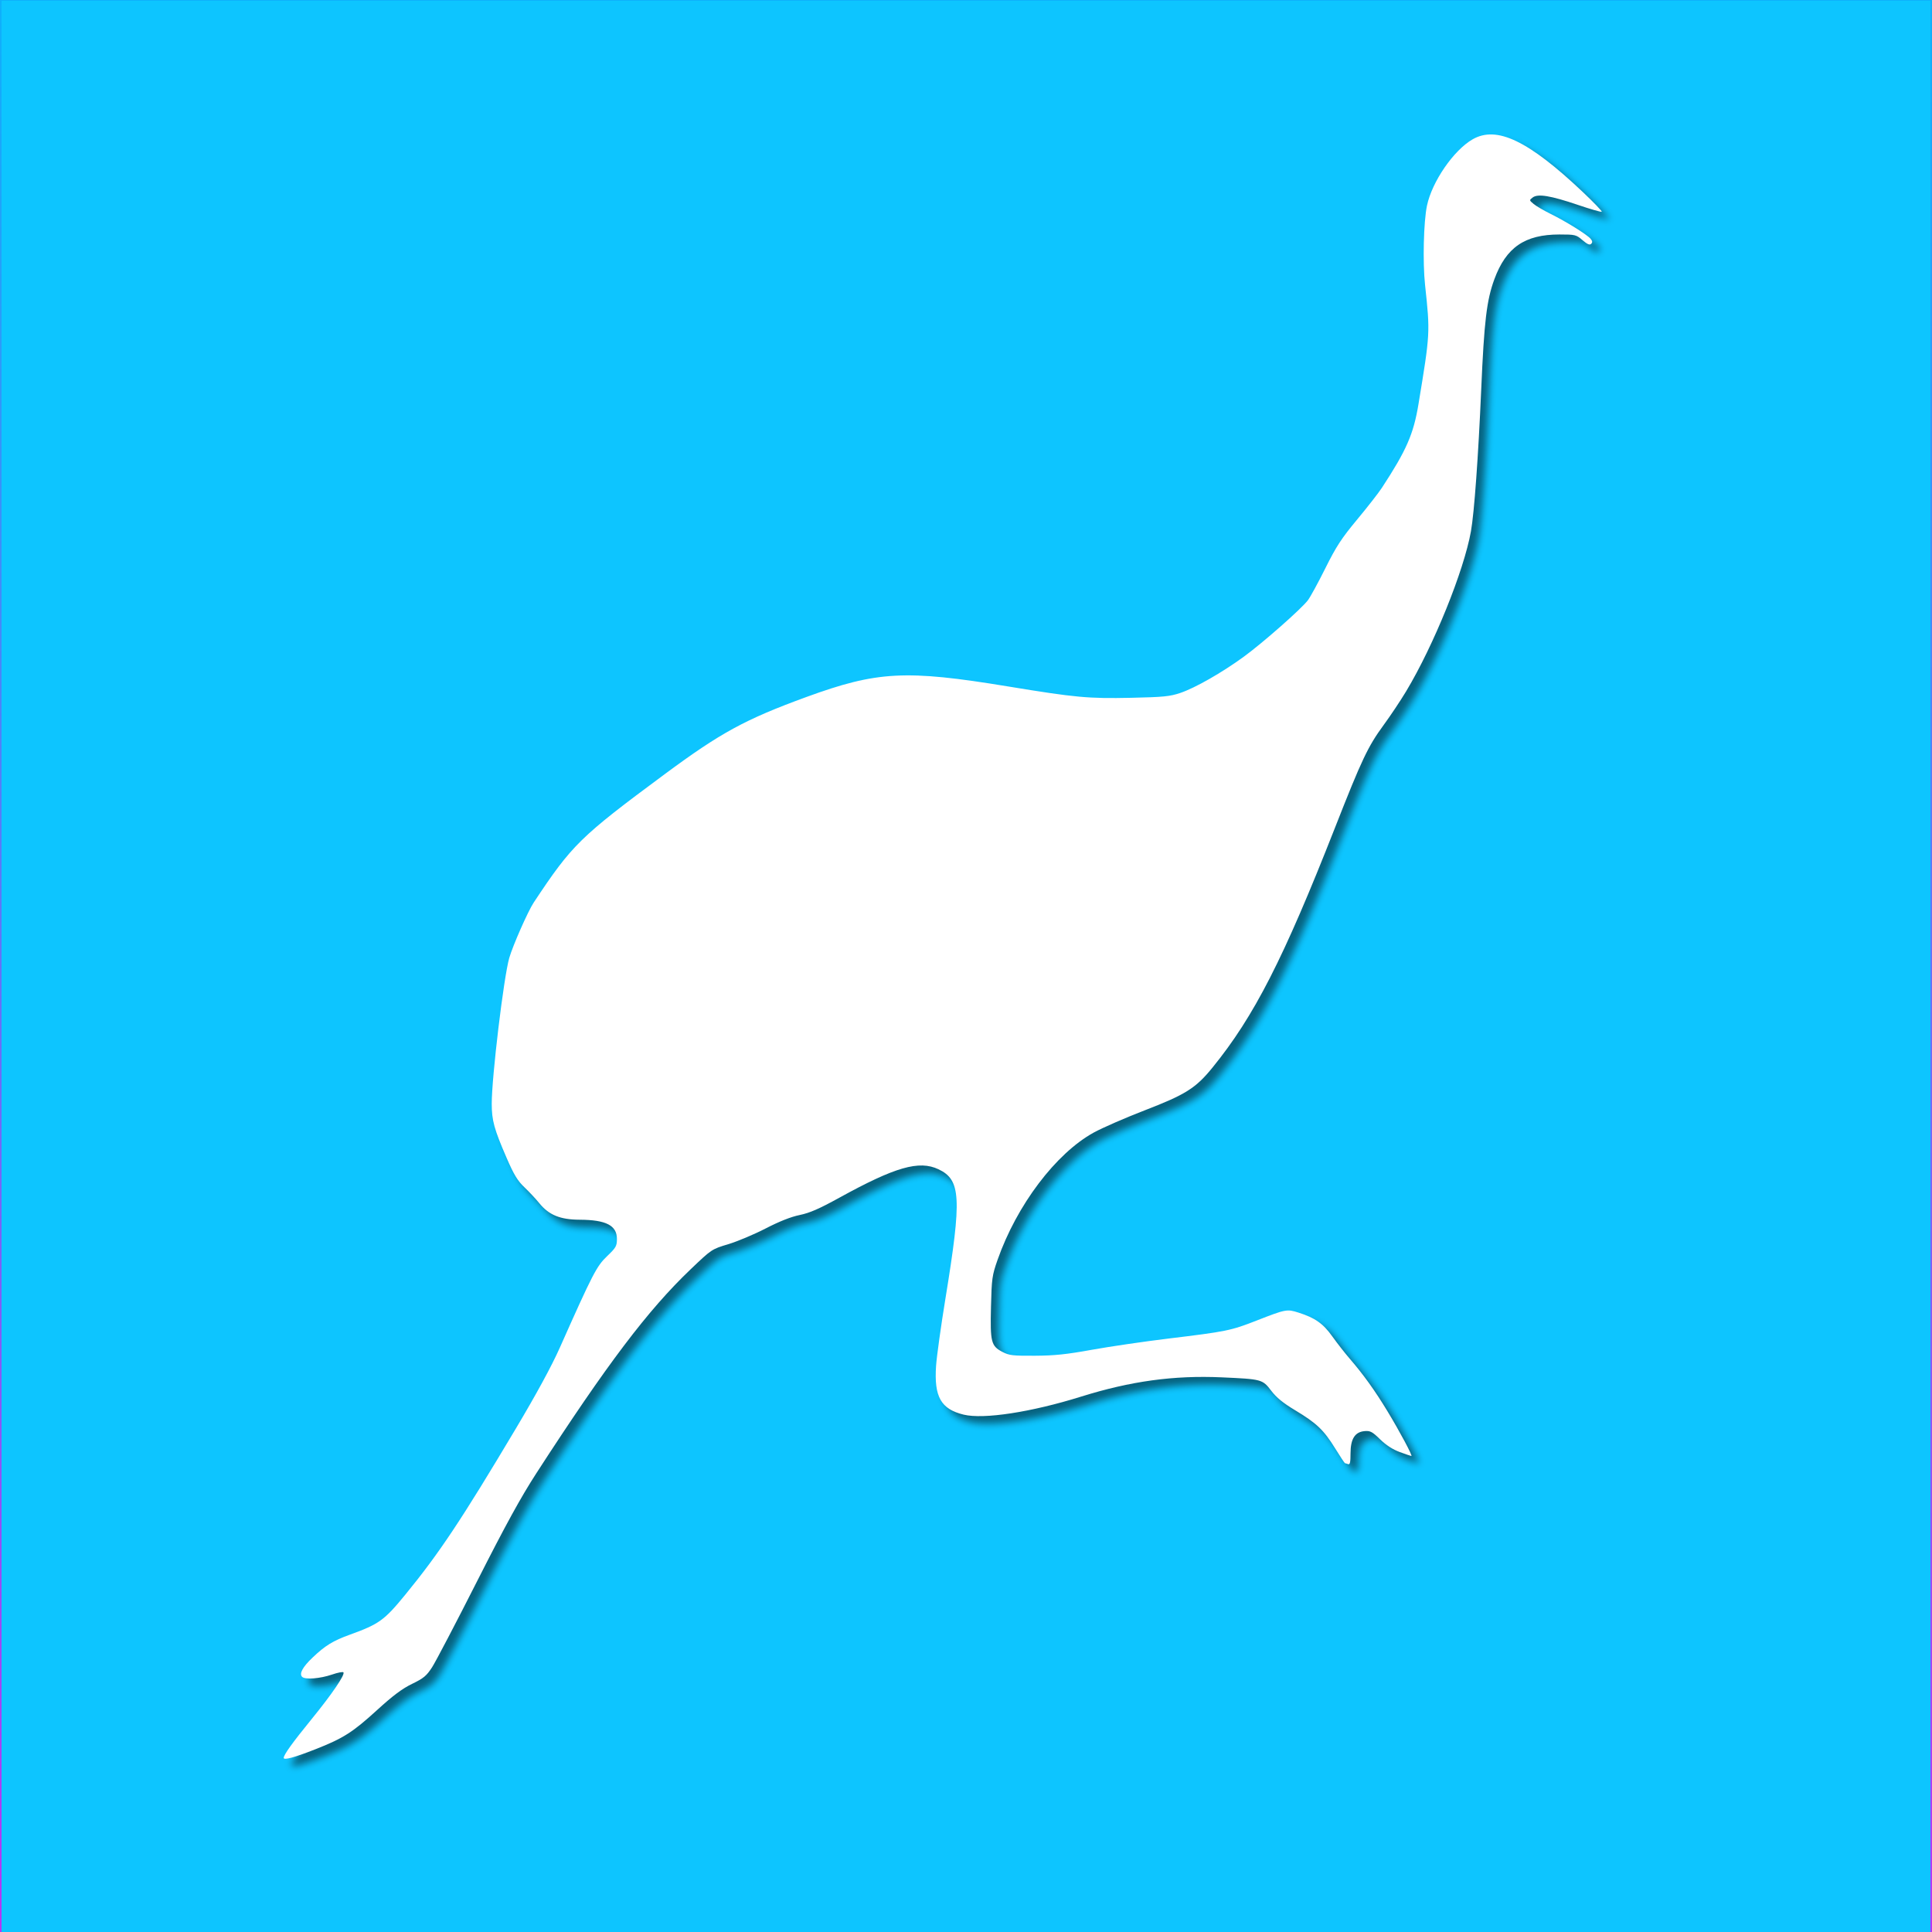
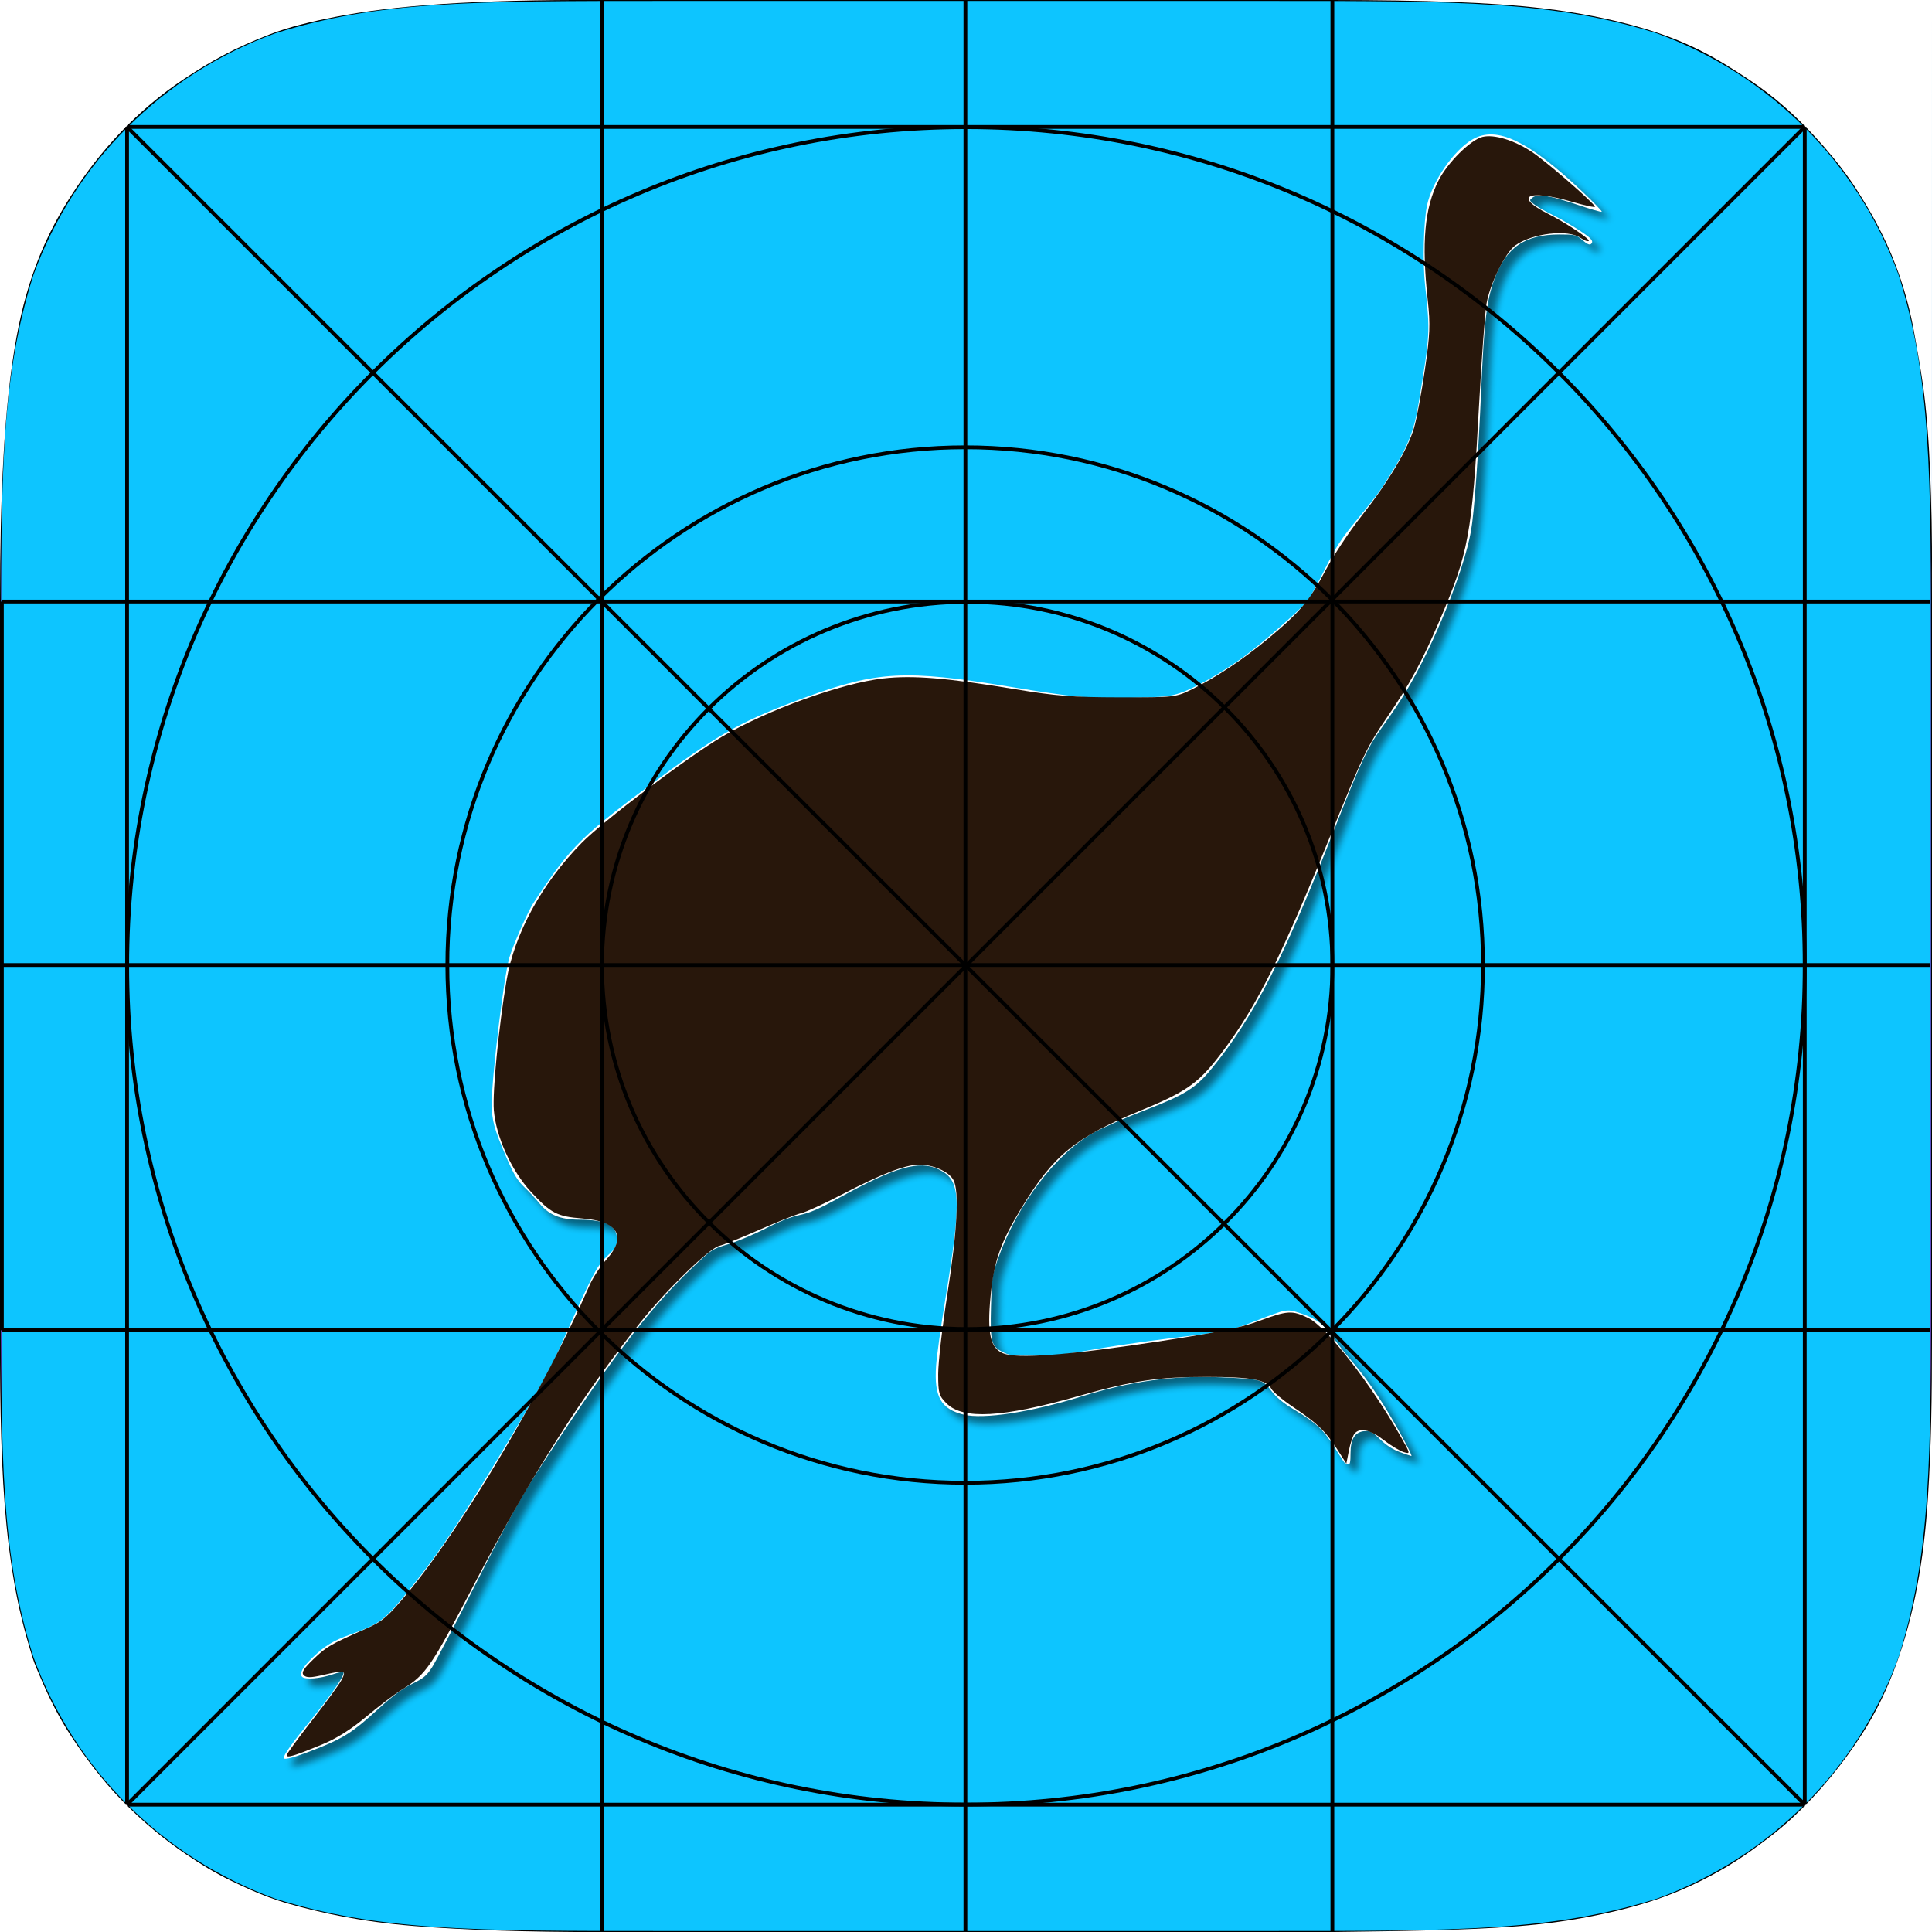
- <svg xmlns="http://www.w3.org/2000/svg" xmlns:xlink="http://www.w3.org/1999/xlink" version="1.1" width="1024" height="1024" id="svg2">
+ <svg xmlns="http://www.w3.org/2000/svg" xmlns:xlink="http://www.w3.org/1999/xlink" width="1024" height="1024" id="svg2" version="1.1">
  <defs id="defs4">
    <linearGradient id="linearGradient3902">
-       <stop id="stop3904" style="stop-color:#ffffff;stop-opacity:1" offset="0" />
-       <stop id="stop3906" style="stop-color:#fff9f9;stop-opacity:0.729" offset="1" />
+       <stop style="stop-color:#ffffff;stop-opacity:1;" offset="0" id="stop3904" />
+       <stop style="stop-color:#fff9f9;stop-opacity:0.729;" offset="1" id="stop3906" />
    </linearGradient>
    <linearGradient id="linearGradient4110">
-       <stop id="stop4112" style="stop-color:#0eb0fb;stop-opacity:1" offset="0" />
-       <stop id="stop4114" style="stop-color:#ff00f3;stop-opacity:1" offset="1" />
+       <stop style="stop-color:#0eb0fb;stop-opacity:1;" offset="0" id="stop4112" />
+       <stop style="stop-color:#ff00f3;stop-opacity:1;" offset="1" id="stop4114" />
    </linearGradient>
    <linearGradient id="linearGradient4483">
-       <stop id="stop4485" style="stop-color:#056aff;stop-opacity:1" offset="0" />
-       <stop id="stop4487" style="stop-color:#ffffff;stop-opacity:0" offset="1" />
+       <stop style="stop-color:#056aff;stop-opacity:1;" offset="0" id="stop4485" />
+       <stop style="stop-color:#ffffff;stop-opacity:0;" offset="1" id="stop4487" />
    </linearGradient>
-     <linearGradient x1="511.68" y1="0" x2="511.68" y2="1461.44" id="linearGradient4116" xlink:href="#linearGradient4110" gradientUnits="userSpaceOnUse" gradientTransform="scale(1,1.001095)" />
-     <linearGradient x1="509.138" y1="513.901" x2="467.16" y2="1029.114" id="linearGradient3908" xlink:href="#linearGradient3902" gradientUnits="userSpaceOnUse" gradientTransform="matrix(1.25243,0,0,1.25243,-80.97175,-167.1616)" />
-     <filter color-interpolation-filters="sRGB" id="filter4143">
-       <feFlood id="feFlood4145" result="flood" flood-color="rgb(0,0,0)" flood-opacity="0.5" />
-       <feComposite in2="SourceGraphic" operator="in" in="flood" result="composite1" id="feComposite4147" />
-       <feGaussianBlur id="feGaussianBlur4149" result="blur" stdDeviation="2" />
-       <feOffset id="feOffset4151" result="offset" dy="4" dx="4" />
-       <feComposite in2="offset" operator="over" in="SourceGraphic" result="composite2" id="feComposite4153" />
+     <linearGradient xlink:href="#linearGradient4110" id="linearGradient4116" x1="511.68" y1="0" x2="511.68" y2="1461.44" gradientUnits="userSpaceOnUse" gradientTransform="scale(1,1.001095)" />
+     <linearGradient xlink:href="#linearGradient3902" id="linearGradient3908" x1="509.138" y1="513.901" x2="467.16" y2="1029.114" gradientUnits="userSpaceOnUse" gradientTransform="matrix(1.25243,0,0,1.25243,-80.97175,-167.1616)" />
+     <filter style="color-interpolation-filters:sRGB;" id="filter4143">
+       <feFlood flood-opacity="0.5" flood-color="rgb(0,0,0)" result="flood" id="feFlood4145" />
+       <feComposite in="flood" in2="SourceGraphic" operator="in" result="composite1" id="feComposite4147" />
+       <feGaussianBlur in="composite" stdDeviation="2" result="blur" id="feGaussianBlur4149" />
+       <feOffset dx="4" dy="4" result="offset" id="feOffset4151" />
+       <feComposite in="SourceGraphic" in2="offset" operator="over" result="composite2" id="feComposite4153" />
    </filter>
  </defs>
  <g id="layer5" style="display:inline">
-     <rect width="1024" height="1024" x="0" y="1.5099033e-14" id="rect4108" style="color:#000000;fill:url(#linearGradient4116);fill-opacity:1;fill-rule:nonzero;stroke:none;stroke-width:2;marker:none;visibility:visible;display:inline;overflow:visible;enable-background:accumulate" />
-     <path d="m 1.171,429.323 0,-49.219 510.938,0 510.937,0 0,49.219 0,49.219 -510.937,0 -510.938,0 0,-49.219 z" id="path3038" style="fill:#3f8df9;fill-opacity:1" />
-     <path d="m 1.015,457.448 0,-244.531 510.938,0 510.938,0 0,244.531 0,244.531 -510.938,0 -510.938,0 0,-244.531 z" id="path3808" style="fill:#3f8df9;fill-opacity:1" />
-     <path d="m 1.015,544.948 0,-332.031 510.938,0 510.938,0 0,332.031 0,332.031 -510.938,0 -510.938,0 0,-332.031 z" id="path3810" style="fill:#3f8df9;fill-opacity:1" />
-     <path d="m 1.015,498.854 0,-435.938 510.938,0 510.938,0 0,435.938 0,435.938 -510.938,0 -510.938,0 0,-435.938 z" id="path3812" style="fill:#0dc5ff;fill-opacity:1" />
-     <path d="m 1.015,487.135 0,-447.656 510.938,0 510.938,0 0,447.656 0,447.656 -510.938,0 -510.938,0 0,-447.656 z" id="path3814" style="fill:#0dc5ff;fill-opacity:1" />
-     <path d="m 1.015,487.135 0,-447.656 510.938,0 510.938,0 0,447.656 0,447.656 -510.938,0 -510.938,0 0,-447.656 z" id="path3816" style="fill:#0dc5ff;fill-opacity:1" />
-     <path d="m 1.015,487.135 0,-447.656 510.938,0 510.938,0 0,447.656 0,447.656 -510.938,0 -510.938,0 0,-447.656 z" id="path3818" style="fill:#0dc5ff;fill-opacity:1" />
-     <path d="m 1.015,26.979 0,-12.5 510.938,0 510.938,0 0,12.5 0,12.5 -510.938,0 -510.938,0 0,-12.5 z" id="path3820" style="fill:#0dc5ff;fill-opacity:1" />
-     <path d="m 1.015,474.635 0,-460.156 510.938,0 510.938,0 0,460.156 0,460.156 -510.938,0 -510.938,0 0,-460.156 z" id="path3822" style="fill:#0dc5ff;fill-opacity:1" />
-     <path d="m 1.015,7.448 0,-7.031 510.938,0 510.938,0 0,7.031 0,7.031 -510.938,0 -510.938,0 0,-7.031 z" id="path3824" style="fill:#0dc5ff;fill-opacity:1" />
-     <path d="m 1.015,467.604 0,-467.188 510.938,0 510.938,0 0,467.188 0,467.188 -510.938,0 -510.938,0 0,-467.188 z" id="path3826" style="fill:#0dc5ff;fill-opacity:1" />
-     <path d="m 1.015,972.292 0,-20.312 510.938,0 510.938,0 0,20.312 0,20.312 -510.938,0 -510.938,0 0,-20.312 z" id="path3828" style="fill:#0dc5ff;fill-opacity:1" />
-     <path d="m 1.015,943.385 0,-8.594 510.938,0 510.938,0 0,8.594 0,8.594 -510.938,0 -510.938,0 0,-8.594 z" id="path3830" style="fill:#0dc5ff;fill-opacity:1" />
-     <path d="m 1.015,512.135 0,-511.719 510.938,0 510.938,0 0,511.719 0,511.719 -510.938,0 -510.938,0 0,-511.719 z" id="path3832" style="fill:#0dc5ff;fill-opacity:1" />
-     <path d="m 1.015,512.135 0,-511.719 510.938,0 510.938,0 0,511.719 0,511.719 -510.938,0 -510.938,0 0,-511.719 z" id="path3834" style="fill:#0dc5ff;fill-opacity:1" />
-     <path d="m 1.015,512.135 0,-511.719 510.938,0 510.938,0 0,511.719 0,511.719 -510.938,0 -510.938,0 0,-511.719 z" id="path3836" style="fill:#0dc5ff;fill-opacity:1" />
-     <path d="m 1.015,512.135 0,-511.719 510.938,0 510.938,0 0,511.719 0,511.719 -510.938,0 -510.938,0 0,-511.719 z" id="path3838" style="fill:#0dc5ff;fill-opacity:1" />
-     <path d="m 1.015,512.135 0,-511.719 510.938,0 510.938,0 0,511.719 0,511.719 -510.938,0 -510.938,0 0,-511.719 z" id="path3840" style="fill:#0dc5ff;fill-opacity:1" />
-     <path d="m 1.015,512.135 0,-511.719 510.938,0 510.938,0 0,511.719 0,511.719 -510.938,0 -510.938,0 0,-511.719 z" id="path3842" style="fill:#0dc5ff;fill-opacity:1" />
-     <path d="m 1.015,512.135 0,-511.719 510.938,0 510.938,0 0,511.719 0,511.719 -510.938,0 -510.938,0 0,-511.719 z" id="path3844" style="fill:#0dc5ff;fill-opacity:1" />
-     <path d="m 1.015,512.135 0,-511.719 510.938,0 510.938,0 0,511.719 0,511.719 -510.938,0 -510.938,0 0,-511.719 z" id="path3986" style="fill:#0dc5ff;fill-opacity:1" />
+     <rect style="color:#000000;fill:url(#linearGradient4116);fill-opacity:1;fill-rule:nonzero;stroke:none;stroke-width:2;marker:none;visibility:visible;display:inline;overflow:visible;enable-background:accumulate" id="rect4108" width="1024" height="1024" x="0" y="1.5099033e-14" />
+     <path style="fill:#3f8df9;fill-opacity:1" d="m 1.171,429.323 0,-49.219 510.938,0 510.937,0 0,49.219 0,49.219 -510.937,0 -510.938,0 0,-49.219 z" id="path3038" />
+     <path style="fill:#3f8df9;fill-opacity:1" d="m 1.015,457.448 0,-244.531 510.938,0 510.938,0 0,244.531 0,244.531 -510.938,0 -510.938,0 0,-244.531 z" id="path3808" />
+     <path style="fill:#3f8df9;fill-opacity:1" d="m 1.015,544.948 0,-332.031 510.938,0 510.938,0 0,332.031 0,332.031 -510.938,0 -510.938,0 0,-332.031 z" id="path3810" />
+     <path style="fill:#0dc5ff;fill-opacity:1" d="m 1.015,498.854 0,-435.938 510.938,0 510.938,0 0,435.938 0,435.938 -510.938,0 -510.938,0 0,-435.938 z" id="path3812" />
+     <path style="fill:#0dc5ff;fill-opacity:1" d="m 1.015,487.135 0,-447.656 510.938,0 510.938,0 0,447.656 0,447.656 -510.938,0 -510.938,0 0,-447.656 z" id="path3814" />
+     <path style="fill:#0dc5ff;fill-opacity:1" d="m 1.015,487.135 0,-447.656 510.938,0 510.938,0 0,447.656 0,447.656 -510.938,0 -510.938,0 0,-447.656 z" id="path3816" />
+     <path style="fill:#0dc5ff;fill-opacity:1" d="m 1.015,487.135 0,-447.656 510.938,0 510.938,0 0,447.656 0,447.656 -510.938,0 -510.938,0 0,-447.656 z" id="path3818" />
+     <path style="fill:#0dc5ff;fill-opacity:1" d="m 1.015,26.979 0,-12.5 510.938,0 510.938,0 0,12.5 0,12.5 -510.938,0 -510.938,0 0,-12.5 z" id="path3820" />
+     <path style="fill:#0dc5ff;fill-opacity:1" d="m 1.015,474.635 0,-460.156 510.938,0 510.938,0 0,460.156 0,460.156 -510.938,0 -510.938,0 0,-460.156 z" id="path3822" />
+     <path style="fill:#0dc5ff;fill-opacity:1" d="m 1.015,7.448 0,-7.031 510.938,0 510.938,0 0,7.031 0,7.031 -510.938,0 -510.938,0 0,-7.031 z" id="path3824" />
+     <path style="fill:#0dc5ff;fill-opacity:1" d="m 1.015,467.604 0,-467.188 510.938,0 510.938,0 0,467.188 0,467.188 -510.938,0 -510.938,0 0,-467.188 z" id="path3826" />
+     <path style="fill:#0dc5ff;fill-opacity:1" d="m 1.015,972.292 0,-20.312 510.938,0 510.938,0 0,20.312 0,20.312 -510.938,0 -510.938,0 0,-20.312 z" id="path3828" />
+     <path style="fill:#0dc5ff;fill-opacity:1" d="m 1.015,943.385 0,-8.594 510.938,0 510.938,0 0,8.594 0,8.594 -510.938,0 -510.938,0 0,-8.594 z" id="path3830" />
+     <path style="fill:#0dc5ff;fill-opacity:1" d="m 1.015,512.135 0,-511.719 510.938,0 510.938,0 0,511.719 0,511.719 -510.938,0 -510.938,0 0,-511.719 z" id="path3832" />
+     <path style="fill:#0dc5ff;fill-opacity:1" d="m 1.015,512.135 0,-511.719 510.938,0 510.938,0 0,511.719 0,511.719 -510.938,0 -510.938,0 0,-511.719 z" id="path3834" />
+     <path style="fill:#0dc5ff;fill-opacity:1" d="m 1.015,512.135 0,-511.719 510.938,0 510.938,0 0,511.719 0,511.719 -510.938,0 -510.938,0 0,-511.719 z" id="path3836" />
+     <path style="fill:#0dc5ff;fill-opacity:1" d="m 1.015,512.135 0,-511.719 510.938,0 510.938,0 0,511.719 0,511.719 -510.938,0 -510.938,0 0,-511.719 z" id="path3838" />
+     <path style="fill:#0dc5ff;fill-opacity:1" d="m 1.015,512.135 0,-511.719 510.938,0 510.938,0 0,511.719 0,511.719 -510.938,0 -510.938,0 0,-511.719 z" id="path3840" />
+     <path style="fill:#0dc5ff;fill-opacity:1" d="m 1.015,512.135 0,-511.719 510.938,0 510.938,0 0,511.719 0,511.719 -510.938,0 -510.938,0 0,-511.719 z" id="path3842" />
+     <path style="fill:#0dc5ff;fill-opacity:1" d="m 1.015,512.135 0,-511.719 510.938,0 510.938,0 0,511.719 0,511.719 -510.938,0 -510.938,0 0,-511.719 z" id="path3844" />
+     <path style="fill:#0dc5ff;fill-opacity:1" d="m 1.015,512.135 0,-511.719 510.938,0 510.938,0 0,511.719 0,511.719 -510.938,0 -510.938,0 0,-511.719 z" id="path3986" />
  </g>
  <g id="layer3" style="display:inline">
-     <path d="m 150.378,931.732 c 0.008,-1.674 4.528,-7.963 14.768,-20.545 10.886,-13.376 17.743,-23.442 16.89,-24.795 -0.264,-0.419 -2.995,0.104 -6.07,1.162 -6.31,2.171 -14.226,2.783 -15.82,1.224 -1.684,-1.647 0.228,-5.195 5.504,-10.211 6.724,-6.393 10.845,-8.925 19.783,-12.155 15.418,-5.572 18.247,-7.603 29.196,-20.967 18.08,-22.067 29.917,-39.839 58.668,-88.078 11.013,-18.478 19.088,-33.326 23.406,-43.034 17.425,-39.184 19.511,-43.223 25.046,-48.512 4.749,-4.537 5.232,-5.385 5.232,-9.176 0,-7.138 -5.765,-10.1 -19.791,-10.169 -10.317,-0.051 -16.261,-2.494 -21.362,-8.782 -1.784,-2.199 -5.314,-5.973 -7.846,-8.387 -3.676,-3.507 -5.583,-6.65 -9.474,-15.621 -6.596,-15.208 -7.877,-19.868 -7.877,-28.652 0,-14.225 6.334,-66.993 9.274,-77.264 1.864,-6.511 9.936,-24.817 12.947,-29.361 20.372,-30.747 24.509,-34.801 69.498,-68.114 29.664,-21.965 42.639,-29.031 75.038,-40.864 37.546,-13.713 52.726,-14.514 106.702,-5.635 35.972,5.918 42.732,6.543 65.431,6.051 17.107,-0.371 20.522,-0.706 26.032,-2.561 7.881,-2.652 22.098,-10.761 33.702,-19.222 10.049,-7.328 30.448,-25.299 33.952,-29.911 1.289,-1.697 5.452,-9.326 9.251,-16.952 5.765,-11.575 8.549,-15.842 16.843,-25.821 5.465,-6.575 11.346,-14.106 13.068,-16.736 13.1,-20.005 16.822,-28.512 19.459,-44.469 6.211,-37.592 6.217,-37.69 3.485,-63.117 -1.295,-12.055 -0.775,-33.589 1.016,-42.078 2.687,-12.738 14.135,-29.36 24.203,-35.143 12.772,-7.336 29.569,0.696 58.361,27.909 5.806,5.487 10.328,10.201 10.049,10.475 -0.279,0.274 -5.979,-1.36 -12.667,-3.631 -14.482,-4.917 -21.156,-6.011 -23.916,-3.92 -1.869,1.415 -1.858,1.48 0.535,3.463 1.342,1.111 5.422,3.493 9.068,5.292 8.118,4.007 19.231,10.927 21.089,13.133 1.004,1.191 1.083,1.915 0.294,2.688 -0.789,0.773 -2.022,0.247 -4.579,-1.953 -3.366,-2.896 -3.831,-3.011 -12.213,-3.011 -18.373,0 -28.307,6.835 -34.52,23.752 -4.079,11.106 -5.398,22.188 -6.963,58.492 -1.525,35.369 -3.689,65.251 -5.437,75.071 -3.732,20.965 -19.741,60.496 -34.335,84.784 -2.953,4.915 -8.325,12.968 -11.938,17.896 -8.32,11.35 -11.557,18.181 -25.772,54.385 -27.324,69.592 -42.895,100.073 -65.007,127.254 -8.81,10.83 -14.196,14.225 -35.773,22.549 -10.352,3.994 -22.547,9.31 -27.1,11.815 -20.092,11.052 -40.805,38.47 -50.986,67.489 -2.881,8.213 -3.109,9.843 -3.476,24.853 -0.457,18.697 0.069,20.78 6.044,23.913 3.583,1.879 5.401,2.094 17.18,2.033 10.453,-0.054 16.697,-0.706 30.248,-3.157 9.391,-1.699 27.613,-4.368 40.493,-5.932 30.915,-3.753 33.149,-4.209 46.835,-9.559 15.437,-6.035 16.047,-6.151 22.151,-4.221 8.818,2.788 13.066,5.781 17.99,12.676 2.527,3.539 6.641,8.801 9.141,11.694 7.3,8.446 13.426,16.972 20.059,27.917 6.551,10.811 13.447,23.724 12.669,23.724 -0.255,0 -3.004,-0.931 -6.108,-2.07 -3.739,-1.371 -7.263,-3.647 -10.438,-6.743 -4.151,-4.048 -5.249,-4.634 -8.199,-4.385 -5.175,0.437 -7.503,4.112 -7.503,11.844 0,4.734 -0.3,6.044 -1.299,5.668 -0.715,-0.269 -1.454,-0.489 -1.642,-0.489 -0.188,0 -2.537,-3.55 -5.219,-7.89 -5.992,-9.695 -9.823,-13.342 -21.183,-20.168 -6.391,-3.84 -9.922,-6.725 -12.699,-10.373 -4.58,-6.018 -5.033,-6.14 -26.259,-7.081 -25.45,-1.128 -48.213,1.995 -74.558,10.23 -26.327,8.229 -51.631,12.112 -62.19,9.542 -12.052,-2.934 -15.743,-9.467 -14.619,-25.875 0.343,-5.011 2.59,-21.141 4.993,-35.844 8.692,-53.191 8.175,-62.697 -3.716,-68.339 -10.276,-4.876 -22.923,-1.244 -52.582,15.097 -10.658,5.873 -15.662,8.053 -21.009,9.156 -4.63,0.955 -10.764,3.38 -18.026,7.128 -6.054,3.125 -14.959,6.872 -19.789,8.326 -8.769,2.641 -8.797,2.659 -19.878,13.226 -22.696,21.641 -44.398,50.326 -81.913,108.273 -8.18,12.634 -16.333,27.497 -31.396,57.232 -11.191,22.091 -21.905,42.569 -23.808,45.507 -2.962,4.572 -4.488,5.839 -10.59,8.795 -5.231,2.534 -10.143,6.204 -18.448,13.785 -13.012,11.878 -18.015,15.067 -32.683,20.834 -11.121,4.372 -16.923,5.962 -16.917,4.636 z" id="path4020" style="fill:#ffffff;fill-opacity:1;filter:url(#filter4143)" />
+     <path style="fill:#ffffff;fill-opacity:1;filter:url(#filter4143)" d="m 150.378,931.732 c 0.008,-1.674 4.528,-7.963 14.768,-20.545 10.886,-13.376 17.743,-23.442 16.89,-24.795 -0.264,-0.419 -2.995,0.104 -6.07,1.162 -6.31,2.171 -14.226,2.783 -15.82,1.224 -1.684,-1.647 0.228,-5.195 5.504,-10.211 6.724,-6.393 10.845,-8.925 19.783,-12.155 15.418,-5.572 18.247,-7.603 29.196,-20.967 18.08,-22.067 29.917,-39.839 58.668,-88.078 11.013,-18.478 19.088,-33.326 23.406,-43.034 17.425,-39.184 19.511,-43.223 25.046,-48.512 4.749,-4.537 5.232,-5.385 5.232,-9.176 0,-7.138 -5.765,-10.1 -19.791,-10.169 -10.317,-0.051 -16.261,-2.494 -21.362,-8.782 -1.784,-2.199 -5.314,-5.973 -7.846,-8.387 -3.676,-3.507 -5.583,-6.65 -9.474,-15.621 -6.596,-15.208 -7.877,-19.868 -7.877,-28.652 0,-14.225 6.334,-66.993 9.274,-77.264 1.864,-6.511 9.936,-24.817 12.947,-29.361 20.372,-30.747 24.509,-34.801 69.498,-68.114 29.664,-21.965 42.639,-29.031 75.038,-40.864 37.546,-13.713 52.726,-14.514 106.702,-5.635 35.972,5.918 42.732,6.543 65.431,6.051 17.107,-0.371 20.522,-0.706 26.032,-2.561 7.881,-2.652 22.098,-10.761 33.702,-19.222 10.049,-7.328 30.448,-25.299 33.952,-29.911 1.289,-1.697 5.452,-9.326 9.251,-16.952 5.765,-11.575 8.549,-15.842 16.843,-25.821 5.465,-6.575 11.346,-14.106 13.068,-16.736 13.1,-20.005 16.822,-28.512 19.459,-44.469 6.211,-37.592 6.217,-37.69 3.485,-63.117 -1.295,-12.055 -0.775,-33.589 1.016,-42.078 2.687,-12.738 14.135,-29.36 24.203,-35.143 12.772,-7.336 29.569,0.696 58.361,27.909 5.806,5.487 10.328,10.201 10.049,10.475 -0.279,0.274 -5.979,-1.36 -12.667,-3.631 -14.482,-4.917 -21.156,-6.011 -23.916,-3.92 -1.869,1.415 -1.858,1.48 0.535,3.463 1.342,1.111 5.422,3.493 9.068,5.292 8.118,4.007 19.231,10.927 21.089,13.133 1.004,1.191 1.083,1.915 0.294,2.688 -0.789,0.773 -2.022,0.247 -4.579,-1.953 -3.366,-2.896 -3.831,-3.011 -12.213,-3.011 -18.373,0 -28.307,6.835 -34.52,23.752 -4.079,11.106 -5.398,22.188 -6.963,58.492 -1.525,35.369 -3.689,65.251 -5.437,75.071 -3.732,20.965 -19.741,60.496 -34.335,84.784 -2.953,4.915 -8.325,12.968 -11.938,17.896 -8.32,11.35 -11.557,18.181 -25.772,54.385 -27.324,69.592 -42.895,100.073 -65.007,127.254 -8.81,10.83 -14.196,14.225 -35.773,22.549 -10.352,3.994 -22.547,9.31 -27.1,11.815 -20.092,11.052 -40.805,38.47 -50.986,67.489 -2.881,8.213 -3.109,9.843 -3.476,24.853 -0.457,18.697 0.069,20.78 6.044,23.913 3.583,1.879 5.401,2.094 17.18,2.033 10.453,-0.054 16.697,-0.706 30.248,-3.157 9.391,-1.699 27.613,-4.368 40.493,-5.932 30.915,-3.753 33.149,-4.209 46.835,-9.559 15.437,-6.035 16.047,-6.151 22.151,-4.221 8.818,2.788 13.066,5.781 17.99,12.676 2.527,3.539 6.641,8.801 9.141,11.694 7.3,8.446 13.426,16.972 20.059,27.917 6.551,10.811 13.447,23.724 12.669,23.724 -0.255,0 -3.004,-0.931 -6.108,-2.07 -3.739,-1.371 -7.263,-3.647 -10.438,-6.743 -4.151,-4.048 -5.249,-4.634 -8.199,-4.385 -5.175,0.437 -7.503,4.112 -7.503,11.844 0,4.734 -0.3,6.044 -1.299,5.668 -0.715,-0.269 -1.454,-0.489 -1.642,-0.489 -0.188,0 -2.537,-3.55 -5.219,-7.89 -5.992,-9.695 -9.823,-13.342 -21.183,-20.168 -6.391,-3.84 -9.922,-6.725 -12.699,-10.373 -4.58,-6.018 -5.033,-6.14 -26.259,-7.081 -25.45,-1.128 -48.213,1.995 -74.558,10.23 -26.327,8.229 -51.631,12.112 -62.19,9.542 -12.052,-2.934 -15.743,-9.467 -14.619,-25.875 0.343,-5.011 2.59,-21.141 4.993,-35.844 8.692,-53.191 8.175,-62.697 -3.716,-68.339 -10.276,-4.876 -22.923,-1.244 -52.582,15.097 -10.658,5.873 -15.662,8.053 -21.009,9.156 -4.63,0.955 -10.764,3.38 -18.026,7.128 -6.054,3.125 -14.959,6.872 -19.789,8.326 -8.769,2.641 -8.797,2.659 -19.878,13.226 -22.696,21.641 -44.398,50.326 -81.913,108.273 -8.18,12.634 -16.333,27.497 -31.396,57.232 -11.191,22.091 -21.905,42.569 -23.808,45.507 -2.962,4.572 -4.488,5.839 -10.59,8.795 -5.231,2.534 -10.143,6.204 -18.448,13.785 -13.012,11.878 -18.015,15.067 -32.683,20.834 -11.121,4.372 -16.923,5.962 -16.917,4.636 z" id="path4020" />
+     <path style="fill:#28170b;stroke-width:1.562" d="m 151.955,930.287 c 0.002,-0.702 6.043,-8.996 13.425,-18.43 7.382,-9.434 14.43,-19.102 15.662,-21.484 2.667,-5.157 1.994,-5.32 -10.257,-2.492 -6.071,1.401 -8.402,1.405 -9.791,0.016 -1.389,-1.389 -0.153,-3.423 5.191,-8.543 6.971,-6.68 8.626,-7.638 27.819,-16.108 8.738,-3.856 11.572,-6.295 22.119,-19.03 29.6,-35.741 72.394,-108.136 96.383,-163.052 1.735,-3.972 5.695,-10.034 8.8,-13.471 11.128,-12.317 6.423,-20.413 -12.715,-21.883 -13.318,-1.022 -16.647,-2.752 -27.154,-14.1 -10.336,-11.164 -18.564,-29.263 -19.695,-43.324 -0.779,-9.677 2.591,-44.18 6.698,-68.585 4.19,-24.894 18.682,-51.48 39.761,-72.94 11.561,-11.77 56.095,-45.492 74.45,-56.374 23.748,-14.081 63.269,-28.37 85.425,-30.888 15.683,-1.782 33.896,-0.303 69.813,5.671 21.659,3.602 30.529,4.294 55.469,4.327 29.255,0.039 29.815,-0.023 38.423,-4.253 12.754,-6.267 27.145,-15.864 40.63,-27.095 16.569,-13.799 21.709,-19.924 30.144,-35.918 4.044,-7.669 12.616,-20.624 19.048,-28.788 14.22,-18.049 24.55,-35.39 27.883,-46.808 1.369,-4.69 3.934,-18.401 5.699,-30.469 2.763,-18.889 2.979,-24.071 1.551,-37.238 -3.319,-30.594 -1.7,-48.649 5.675,-63.268 4.787,-9.489 16.945,-21.585 23.298,-23.18 6.135,-1.54 16.832,1.711 26.291,7.99 7.509,4.984 32.354,26.554 33.368,28.969 0.247,0.587 -5.282,-0.592 -12.286,-2.621 -23.569,-6.827 -31.044,-2.9 -12.381,6.502 9.161,4.615 22.268,13.374 21.365,14.277 -0.468,0.468 -2.459,-0.276 -4.425,-1.652 -6.584,-4.611 -25.423,-2.434 -34.449,3.981 -5.242,3.726 -13.22,19.715 -15.24,30.542 -0.833,4.466 -2.615,28.372 -3.96,53.125 -3.803,69.978 -5.466,79.026 -21.315,115.962 -9.03,21.045 -15.601,33.161 -27.053,49.883 -11.081,16.18 -12.855,19.867 -30.498,63.39 -25.883,63.847 -38.543,89.35 -56.132,113.073 -13.257,17.879 -19.08,22.155 -44.339,32.558 -34.861,14.357 -46.164,23.577 -63.184,51.543 -11.132,18.292 -14.66,28.325 -16.442,46.758 -1.909,19.744 -0.207,27.609 6.583,30.421 7.327,3.035 33.639,1.083 80.496,-5.972 31.805,-4.788 45.371,-7.526 55.123,-11.122 15.26,-5.628 17.6,-5.773 26.164,-1.627 9.726,4.708 33.15,34.771 49.123,63.046 5.095,9.018 5.117,9.14 1.444,8.028 -2.051,-0.621 -6.833,-3.511 -10.626,-6.423 -7.166,-5.5 -12.669,-6.693 -15.413,-3.341 -0.879,1.074 -2.21,5.078 -2.958,8.898 l -1.36,6.945 -4.982,-7.763 c -6.022,-9.384 -10.672,-13.819 -23.432,-22.347 -5.351,-3.576 -10.433,-7.819 -11.295,-9.43 -2.641,-4.936 -10.46,-6.382 -34.506,-6.382 -25.791,0 -39.133,2.008 -68.221,10.268 -39.864,11.32 -60.794,12.459 -69.473,3.781 -4.04,-4.04 -4.433,-5.422 -4.433,-15.563 0,-6.121 2.165,-24.984 4.811,-41.917 5.313,-34.001 6.437,-55.251 3.226,-60.998 -2.467,-4.416 -10.657,-8.071 -18.084,-8.071 -7.345,0 -20.061,4.895 -40.734,15.679 -9.453,4.931 -19.297,9.455 -21.875,10.052 -2.578,0.597 -12.422,4.501 -21.875,8.675 -9.453,4.174 -19.17,8.072 -21.592,8.663 -5.185,1.264 -27.468,22.821 -41.082,39.744 -30.723,38.19 -59.363,83.198 -88.317,138.793 -23.635,45.383 -25.852,48.609 -39.077,56.86 -3.744,2.336 -12.13,8.722 -18.636,14.191 -7.796,6.554 -15.787,11.572 -23.438,14.719 -14.63,6.018 -18.64,7.227 -18.636,5.621 z" id="path3957" />
  </g>
-   <g transform="translate(50.25,211.5217)" id="layer1" style="display:none">
-     <path d="m 301.954,-211.522 319.591,0 c 101.416,0 152.123,0 206.708,17.26 59.597,21.692 106.545,68.639 128.237,128.237 C 973.75,-11.441 973.75,39.267 973.75,140.683 l 0,319.591 c 0,101.416 0,152.123 -17.26,206.708 -21.692,59.598 -68.639,106.545 -128.237,128.237 -54.585,17.26 -105.293,17.26 -206.708,17.26 l -319.591,0 c -101.416,0 -152.123,0 -206.708,-17.26 C 35.649,773.527 -11.299,726.58 -32.99,666.982 -50.25,612.397 -50.25,561.69 -50.25,460.274 l 0,-319.591 c 0,-101.416 0,-152.123 17.26,-206.708 21.692,-59.598 68.639,-106.545 128.237,-128.237 54.585,-17.26 105.293,-17.26 206.708,-17.26 l 0,0" id="path5" style="fill:none;stroke:#000000;stroke-opacity:1" />
+   <g id="layer1" transform="translate(50.25,211.5217)" style="display:inline">
+     <path d="m 301.954,-211.522 h 319.591 c 101.416,0 152.123,0 206.708,17.26 59.597,21.692 106.545,68.639 128.237,128.237 C 973.75,-11.441 973.75,39.267 973.75,140.683 v 319.591 c 0,101.416 0,152.123 -17.26,206.708 -21.692,59.598 -68.639,106.545 -128.237,128.237 -54.585,17.26 -105.293,17.26 -206.708,17.26 H 301.954 c -101.416,0 -152.123,0 -206.708,-17.26 C 35.649,773.527 -11.299,726.58 -32.99,666.982 -50.25,612.397 -50.25,561.69 -50.25,460.274 V 140.683 c 0,-101.416 0,-152.123 17.26,-206.708 21.692,-59.598 68.639,-106.545 128.237,-128.237 54.585,-17.26 105.293,-17.26 206.708,-17.26 v 0" id="path5" style="fill:none;stroke:#000000;stroke-opacity:1" />
  </g>
-   <g id="layer6" style="display:none">
-     <path d="m -0.035,708.406 c 0.056,38.758 0.616,71.022 3.489,100.185 0.876,8.89 2.023,17.507 3.365,25.913 2.729,17.101 6.252,30.632 10.625,44.629 0.983,3.147 2.344,6.009 3.547,8.898 4.954,11.9 10.442,22.625 16.752,32.231 7.482,11.39 16.591,23.442 26.69,33.796 11.282,11.566 22.163,20.606 34.238,28.786 7.754,5.252 15.168,9.81 23.655,13.919 3.343,1.619 6.784,3.258 10.455,4.875 6.011,2.647 12.647,5.24 20.382,7.431 16.339,4.627 37.836,9.506 66.674,11.786 26.049,2.06 58.072,3.218 99.208,3.175 l -319.082,0 z" id="path4146" style="color:#000000;fill:#ffffff;fill-opacity:1;fill-rule:nonzero;stroke:none;stroke-width:2;marker:none;visibility:visible;display:inline;overflow:visible;enable-background:accumulate" />
-     <path d="m 1024,708.375 c -0.028,33.525 -0.364,57.519 -2.187,86.13 -2.143,33.631 -7.677,62.031 -16.131,85.827 -5.158,14.519 -11.404,27.324 -18.63,38.558 -10.393,16.158 -22.651,31.168 -36.895,44.464 -6.864,6.408 -13.969,11.816 -21.919,17.502 -10.374,7.42 -20.225,13.062 -32.182,18.638 -10.69,4.986 -23.165,9.5 -39.906,13.451 -11.585,2.734 -25.212,5.338 -41.704,7.074 -27.233,2.867 -62.178,3.412 -108.259,3.98 L 1024,1024 z" id="path4146-5" style="color:#000000;fill:#ffffff;fill-opacity:1;fill-rule:nonzero;stroke:none;stroke-width:2;marker:none;visibility:visible;display:inline;overflow:visible;enable-background:accumulate" />
-     <path d="m 1023.957,318.263 c 0.184,-39.141 -0.3,-73.559 -3.476,-103.941 -1.411,-13.5 -3.854,-26.31 -5.955,-38.188 -3.619,-20.458 -10.117,-38.447 -17.297,-52.709 -2.127,-4.226 -3.907,-7.555 -5.778,-10.817 -1.498,-2.612 -3.054,-5.182 -4.893,-8.136 -1.96,-3.148 -3.873,-6.196 -5.993,-9.197 C 974.885,87.233 968.403,79.35 961.655,72.083 951.59,61.242 940.401,51.101 927.773,42.698 909.733,30.694 894.472,21.39 866.087,13.615 853.187,10.081 837.403,6.746 817.428,4.388 790.091,1.161 754.657,0.081 706.188,0 L 1024,0 z" id="path4146-5-3" style="color:#000000;fill:#ffffff;fill-opacity:1;fill-rule:nonzero;stroke:none;stroke-width:2;marker:none;visibility:visible;display:inline;overflow:visible;enable-background:accumulate" />
-     <path d="M 0,318.48 C 0.044,264.215 1.952,215.427 8.798,178.458 14.755,146.294 24.641,123.979 37.89,103.38 53.291,79.435 73.015,58.195 97.25,42.031 111.804,32.324 124.486,25.31 143.391,18.055 153.253,14.271 164.742,11.469 178.089,8.873 208.323,2.991 250.7,-0.293 319.082,0 L 0,0 z" id="path4146-5-3-7" style="color:#000000;fill:#ffffff;fill-opacity:1;fill-rule:nonzero;stroke:none;stroke-width:2;marker:none;visibility:visible;display:inline;overflow:visible;enable-background:accumulate" />
+   <g id="layer6" style="display:inline">
+     <path style="color:#000000;display:inline;overflow:visible;visibility:visible;fill:#ffffff;fill-opacity:1;fill-rule:nonzero;stroke:none;stroke-width:2;marker:none;enable-background:accumulate" d="m -0.035,708.406 c 0.056,38.758 0.616,71.022 3.489,100.185 0.876,8.89 2.023,17.507 3.365,25.913 2.729,17.101 6.252,30.632 10.625,44.629 0.983,3.147 2.344,6.009 3.547,8.898 4.954,11.9 10.442,22.625 16.752,32.231 7.482,11.39 16.591,23.442 26.69,33.796 11.282,11.566 22.163,20.606 34.238,28.786 7.754,5.252 15.168,9.81 23.655,13.919 3.343,1.619 6.784,3.258 10.455,4.875 6.011,2.647 12.647,5.24 20.382,7.431 16.339,4.627 37.836,9.506 66.674,11.786 26.049,2.06 58.072,3.218 99.208,3.175 H -0.035 Z" id="path4146" />
+     <path style="color:#000000;display:inline;overflow:visible;visibility:visible;fill:#ffffff;fill-opacity:1;fill-rule:nonzero;stroke:none;stroke-width:2;marker:none;enable-background:accumulate" d="m 1024,708.375 c -0.028,33.525 -0.364,57.519 -2.187,86.13 -2.143,33.631 -7.677,62.031 -16.131,85.827 -5.158,14.519 -11.404,27.324 -18.63,38.558 -10.393,16.158 -22.651,31.168 -36.895,44.464 -6.864,6.408 -13.969,11.816 -21.919,17.502 -10.374,7.42 -20.225,13.062 -32.182,18.638 -10.69,4.986 -23.165,9.5 -39.906,13.451 -11.585,2.734 -25.212,5.338 -41.704,7.074 -27.233,2.867 -62.178,3.412 -108.259,3.98 H 1024 Z" id="path4146-5" />
+     <path style="color:#000000;display:inline;overflow:visible;visibility:visible;fill:#ffffff;fill-opacity:1;fill-rule:nonzero;stroke:none;stroke-width:2;marker:none;enable-background:accumulate" d="m 1023.957,318.263 c 0.184,-39.141 -0.3,-73.559 -3.476,-103.941 -1.411,-13.5 -3.854,-26.31 -5.955,-38.188 -3.619,-20.458 -10.117,-38.447 -17.297,-52.709 -2.127,-4.226 -3.907,-7.555 -5.778,-10.817 -1.498,-2.612 -3.054,-5.182 -4.893,-8.136 -1.96,-3.148 -3.873,-6.196 -5.993,-9.197 C 974.885,87.233 968.403,79.35 961.655,72.083 951.59,61.242 940.401,51.101 927.773,42.698 909.733,30.694 894.472,21.39 866.087,13.615 853.187,10.081 837.403,6.746 817.428,4.388 790.091,1.161 754.657,0.081 706.188,0 H 1024 Z" id="path4146-5-3" />
+     <path style="color:#000000;display:inline;overflow:visible;visibility:visible;fill:#ffffff;fill-opacity:1;fill-rule:nonzero;stroke:none;stroke-width:2;marker:none;enable-background:accumulate" d="M 0,318.48 C 0.044,264.215 1.952,215.427 8.798,178.458 14.755,146.294 24.641,123.979 37.89,103.38 53.291,79.435 73.015,58.195 97.25,42.031 111.804,32.324 124.486,25.31 143.391,18.055 153.253,14.271 164.742,11.469 178.089,8.873 208.323,2.991 250.7,-0.293 319.082,0 H 0 Z" id="path4146-5-3-7" />
  </g>
-   <g transform="translate(0,-2.205444)" id="layer2" style="display:none">
-     <path d="m 0.998,321.035 0,386.277" id="path4024" style="color:#000000;fill:none;stroke:#000000;stroke-width:2;stroke-linecap:butt;stroke-linejoin:miter;stroke-miterlimit:4;stroke-opacity:1;stroke-dasharray:none;stroke-dashoffset:0;marker:none;visibility:visible;display:inline;overflow:visible;enable-background:accumulate" />
-     <path d="m 600.321,298.862 a 138,138 0 1 1 -276,0 138,138 0 1 1 276,0 z" transform="matrix(1.988799,0,0,1.988471,-407.9102,-80.58559)" id="path3129" style="color:#000000;fill:none;stroke:#000000;stroke-width:1.006;stroke-linecap:butt;stroke-linejoin:miter;stroke-miterlimit:4;stroke-opacity:1;stroke-dasharray:none;stroke-dashoffset:0;marker:none;visibility:visible;display:inline;overflow:visible;enable-background:accumulate" />
-     <path d="m 600.321,298.862 a 138,138 0 1 1 -276,0 138,138 0 1 1 276,0 z" transform="matrix(3.221508,0,0,3.221159,-977.3893,-448.559)" id="path3129-9" style="color:#000000;fill:none;stroke:#000000;stroke-width:0.621;stroke-linecap:butt;stroke-linejoin:miter;stroke-miterlimit:4;stroke-opacity:1;stroke-dasharray:none;stroke-dashoffset:0;marker:none;visibility:visible;display:inline;overflow:visible;enable-background:accumulate" />
-     <path d="M 67.352,69.49 956.562,958.705" id="path4011" style="color:#000000;fill:none;stroke:#000000;stroke-width:2;stroke-linecap:butt;stroke-linejoin:miter;stroke-miterlimit:4;stroke-opacity:1;stroke-dasharray:none;stroke-dashoffset:0;marker:none;visibility:visible;display:inline;overflow:visible;enable-background:accumulate" />
-     <path d="m 0.998,707.312 1022.003,0" id="path4028" style="color:#000000;fill:none;stroke:#000000;stroke-width:2;stroke-linecap:butt;stroke-linejoin:miter;stroke-miterlimit:4;stroke-opacity:1;stroke-dasharray:none;stroke-dashoffset:0;marker:none;visibility:visible;display:inline;overflow:visible;enable-background:accumulate" />
-     <path d="m 0.998,513.693 1022.003,0" id="path4030" style="color:#000000;fill:none;stroke:#000000;stroke-width:2;stroke-linecap:butt;stroke-linejoin:miter;stroke-miterlimit:4;stroke-opacity:1;stroke-dasharray:none;stroke-dashoffset:0;marker:none;visibility:visible;display:inline;overflow:visible;enable-background:accumulate" />
-     <path d="m 0.998,321.035 1022.003,0" id="path4032" style="color:#000000;fill:none;stroke:#000000;stroke-width:2;stroke-linecap:butt;stroke-linejoin:miter;stroke-miterlimit:4;stroke-opacity:1;stroke-dasharray:none;stroke-dashoffset:0;marker:none;visibility:visible;display:inline;overflow:visible;enable-background:accumulate" />
-     <path d="m 319.082,1026.205 0,-1024" id="path4034" style="color:#000000;fill:none;stroke:#000000;stroke-width:2;stroke-linecap:butt;stroke-linejoin:miter;stroke-miterlimit:4;stroke-opacity:1;stroke-dasharray:none;stroke-dashoffset:0;marker:none;visibility:visible;display:inline;overflow:visible;enable-background:accumulate" />
-     <path d="m 511.68,2.205 0,1024" id="path4036" style="color:#000000;fill:none;stroke:#000000;stroke-width:2;stroke-linecap:butt;stroke-linejoin:miter;stroke-miterlimit:4;stroke-opacity:1;stroke-dasharray:none;stroke-dashoffset:0;marker:none;visibility:visible;display:inline;overflow:visible;enable-background:accumulate" />
-     <path d="m 706.188,1026.205 0,-1024" id="path4038" style="color:#000000;fill:none;stroke:#000000;stroke-width:2;stroke-linecap:butt;stroke-linejoin:miter;stroke-miterlimit:4;stroke-opacity:1;stroke-dasharray:none;stroke-dashoffset:0;marker:none;visibility:visible;display:inline;overflow:visible;enable-background:accumulate" />
-     <path d="M 67.352,958.705 956.562,69.49" id="path4001" style="color:#000000;fill:none;stroke:#000000;stroke-width:2;stroke-linecap:butt;stroke-linejoin:miter;stroke-miterlimit:4;stroke-opacity:1;stroke-dasharray:none;stroke-dashoffset:0;marker:none;visibility:visible;display:inline;overflow:visible;enable-background:accumulate" />
-     <path d="m 956.562,69.49 0,889.215" id="path4003" style="color:#000000;fill:none;stroke:#000000;stroke-width:2;stroke-linecap:butt;stroke-linejoin:miter;stroke-miterlimit:4;stroke-opacity:1;stroke-dasharray:none;stroke-dashoffset:0;marker:none;visibility:visible;display:inline;overflow:visible;enable-background:accumulate" />
-     <path d="m 67.352,69.49 889.211,0" id="path4009" style="color:#000000;fill:none;stroke:#000000;stroke-width:2;stroke-linecap:butt;stroke-linejoin:miter;stroke-miterlimit:4;stroke-opacity:1;stroke-dasharray:none;stroke-dashoffset:0;marker:none;visibility:visible;display:inline;overflow:visible;enable-background:accumulate" />
-     <path d="m 67.352,958.705 0,-889.215" id="path4007" style="color:#000000;fill:none;stroke:#000000;stroke-width:2;stroke-linecap:butt;stroke-linejoin:miter;stroke-miterlimit:4;stroke-opacity:1;stroke-dasharray:none;stroke-dashoffset:0;marker:none;visibility:visible;display:inline;overflow:visible;enable-background:accumulate" />
-     <path d="m 956.562,958.705 -889.211,-3e-5" id="path4005" style="color:#000000;fill:none;stroke:#000000;stroke-width:2;stroke-linecap:butt;stroke-linejoin:miter;stroke-miterlimit:4;stroke-opacity:1;stroke-dasharray:none;stroke-dashoffset:0;marker:none;visibility:visible;display:inline;overflow:visible;enable-background:accumulate" />
-     <path d="m 600.321,298.862 a 138,138 0 1 1 -276,0 138,138 0 1 1 276,0 z" transform="matrix(1.402556,0,0,1.396448,-135.7972,96.56979)" id="path3129-7" style="color:#000000;fill:none;stroke:#000000;stroke-width:1.429;stroke-linecap:butt;stroke-linejoin:miter;stroke-miterlimit:4;stroke-opacity:1;stroke-dasharray:none;stroke-dashoffset:0;marker:none;visibility:visible;display:inline;overflow:visible;enable-background:accumulate" />
+   <g id="layer2" style="display:inline" transform="translate(0,-2.205444)">
+     <path style="color:#000000;display:inline;overflow:visible;visibility:visible;fill:none;stroke:#000000;stroke-width:2;stroke-linecap:butt;stroke-linejoin:miter;stroke-miterlimit:4;stroke-dasharray:none;stroke-dashoffset:0;stroke-opacity:1;marker:none;enable-background:accumulate" d="M 0.998,321.035 V 707.312" id="path4024" />
+     <circle style="color:#000000;display:inline;overflow:visible;visibility:visible;fill:none;stroke:#000000;stroke-width:1.006;stroke-linecap:butt;stroke-linejoin:miter;stroke-miterlimit:4;stroke-dasharray:none;stroke-dashoffset:0;stroke-opacity:1;marker:none;enable-background:accumulate" id="path3129" transform="matrix(1.988799,0,0,1.988471,-407.9102,-80.58559)" cx="462.321" cy="298.862" r="138" />
+     <circle style="color:#000000;display:inline;overflow:visible;visibility:visible;fill:none;stroke:#000000;stroke-width:0.621;stroke-linecap:butt;stroke-linejoin:miter;stroke-miterlimit:4;stroke-dasharray:none;stroke-dashoffset:0;stroke-opacity:1;marker:none;enable-background:accumulate" id="path3129-9" transform="matrix(3.221508,0,0,3.221159,-977.3893,-448.559)" cx="462.321" cy="298.862" r="138" />
+     <path style="color:#000000;display:inline;overflow:visible;visibility:visible;fill:none;stroke:#000000;stroke-width:2;stroke-linecap:butt;stroke-linejoin:miter;stroke-miterlimit:4;stroke-dasharray:none;stroke-dashoffset:0;stroke-opacity:1;marker:none;enable-background:accumulate" d="M 67.352,69.49 956.562,958.705" id="path4011" />
+     <path style="color:#000000;display:inline;overflow:visible;visibility:visible;fill:none;stroke:#000000;stroke-width:2;stroke-linecap:butt;stroke-linejoin:miter;stroke-miterlimit:4;stroke-dasharray:none;stroke-dashoffset:0;stroke-opacity:1;marker:none;enable-background:accumulate" d="M 0.998,707.312 H 1023.001" id="path4028" />
+     <path style="color:#000000;display:inline;overflow:visible;visibility:visible;fill:none;stroke:#000000;stroke-width:2;stroke-linecap:butt;stroke-linejoin:miter;stroke-miterlimit:4;stroke-dasharray:none;stroke-dashoffset:0;stroke-opacity:1;marker:none;enable-background:accumulate" d="M 0.998,513.693 H 1023.001" id="path4030" />
+     <path style="color:#000000;display:inline;overflow:visible;visibility:visible;fill:none;stroke:#000000;stroke-width:2;stroke-linecap:butt;stroke-linejoin:miter;stroke-miterlimit:4;stroke-dasharray:none;stroke-dashoffset:0;stroke-opacity:1;marker:none;enable-background:accumulate" d="M 0.998,321.035 H 1023.001" id="path4032" />
+     <path style="color:#000000;display:inline;overflow:visible;visibility:visible;fill:none;stroke:#000000;stroke-width:2;stroke-linecap:butt;stroke-linejoin:miter;stroke-miterlimit:4;stroke-dasharray:none;stroke-dashoffset:0;stroke-opacity:1;marker:none;enable-background:accumulate" d="M 319.082,1026.205 V 2.205" id="path4034" />
+     <path style="color:#000000;display:inline;overflow:visible;visibility:visible;fill:none;stroke:#000000;stroke-width:2;stroke-linecap:butt;stroke-linejoin:miter;stroke-miterlimit:4;stroke-dasharray:none;stroke-dashoffset:0;stroke-opacity:1;marker:none;enable-background:accumulate" d="M 511.68,2.205 V 1026.205" id="path4036" />
+     <path style="color:#000000;display:inline;overflow:visible;visibility:visible;fill:none;stroke:#000000;stroke-width:2;stroke-linecap:butt;stroke-linejoin:miter;stroke-miterlimit:4;stroke-dasharray:none;stroke-dashoffset:0;stroke-opacity:1;marker:none;enable-background:accumulate" d="M 706.188,1026.205 V 2.205" id="path4038" />
+     <path style="color:#000000;display:inline;overflow:visible;visibility:visible;fill:none;stroke:#000000;stroke-width:2;stroke-linecap:butt;stroke-linejoin:miter;stroke-miterlimit:4;stroke-dasharray:none;stroke-dashoffset:0;stroke-opacity:1;marker:none;enable-background:accumulate" d="M 67.352,958.705 956.562,69.49" id="path4001" />
+     <path style="color:#000000;display:inline;overflow:visible;visibility:visible;fill:none;stroke:#000000;stroke-width:2;stroke-linecap:butt;stroke-linejoin:miter;stroke-miterlimit:4;stroke-dasharray:none;stroke-dashoffset:0;stroke-opacity:1;marker:none;enable-background:accumulate" d="M 956.562,69.49 V 958.705" id="path4003" />
+     <path style="color:#000000;display:inline;overflow:visible;visibility:visible;fill:none;stroke:#000000;stroke-width:2;stroke-linecap:butt;stroke-linejoin:miter;stroke-miterlimit:4;stroke-dasharray:none;stroke-dashoffset:0;stroke-opacity:1;marker:none;enable-background:accumulate" d="M 67.352,69.49 H 956.562" id="path4009" />
+     <path style="color:#000000;display:inline;overflow:visible;visibility:visible;fill:none;stroke:#000000;stroke-width:2;stroke-linecap:butt;stroke-linejoin:miter;stroke-miterlimit:4;stroke-dasharray:none;stroke-dashoffset:0;stroke-opacity:1;marker:none;enable-background:accumulate" d="M 67.352,958.705 V 69.49" id="path4007" />
+     <path style="color:#000000;display:inline;overflow:visible;visibility:visible;fill:none;stroke:#000000;stroke-width:2;stroke-linecap:butt;stroke-linejoin:miter;stroke-miterlimit:4;stroke-dasharray:none;stroke-dashoffset:0;stroke-opacity:1;marker:none;enable-background:accumulate" d="m 956.562,958.705 -889.211,-3e-5" id="path4005" />
+     <circle style="color:#000000;display:inline;overflow:visible;visibility:visible;fill:none;stroke:#000000;stroke-width:1.429;stroke-linecap:butt;stroke-linejoin:miter;stroke-miterlimit:4;stroke-dasharray:none;stroke-dashoffset:0;stroke-opacity:1;marker:none;enable-background:accumulate" id="path3129-7" transform="matrix(1.402556,0,0,1.396448,-135.7972,96.56979)" cx="462.321" cy="298.862" r="138" />
  </g>
</svg>
